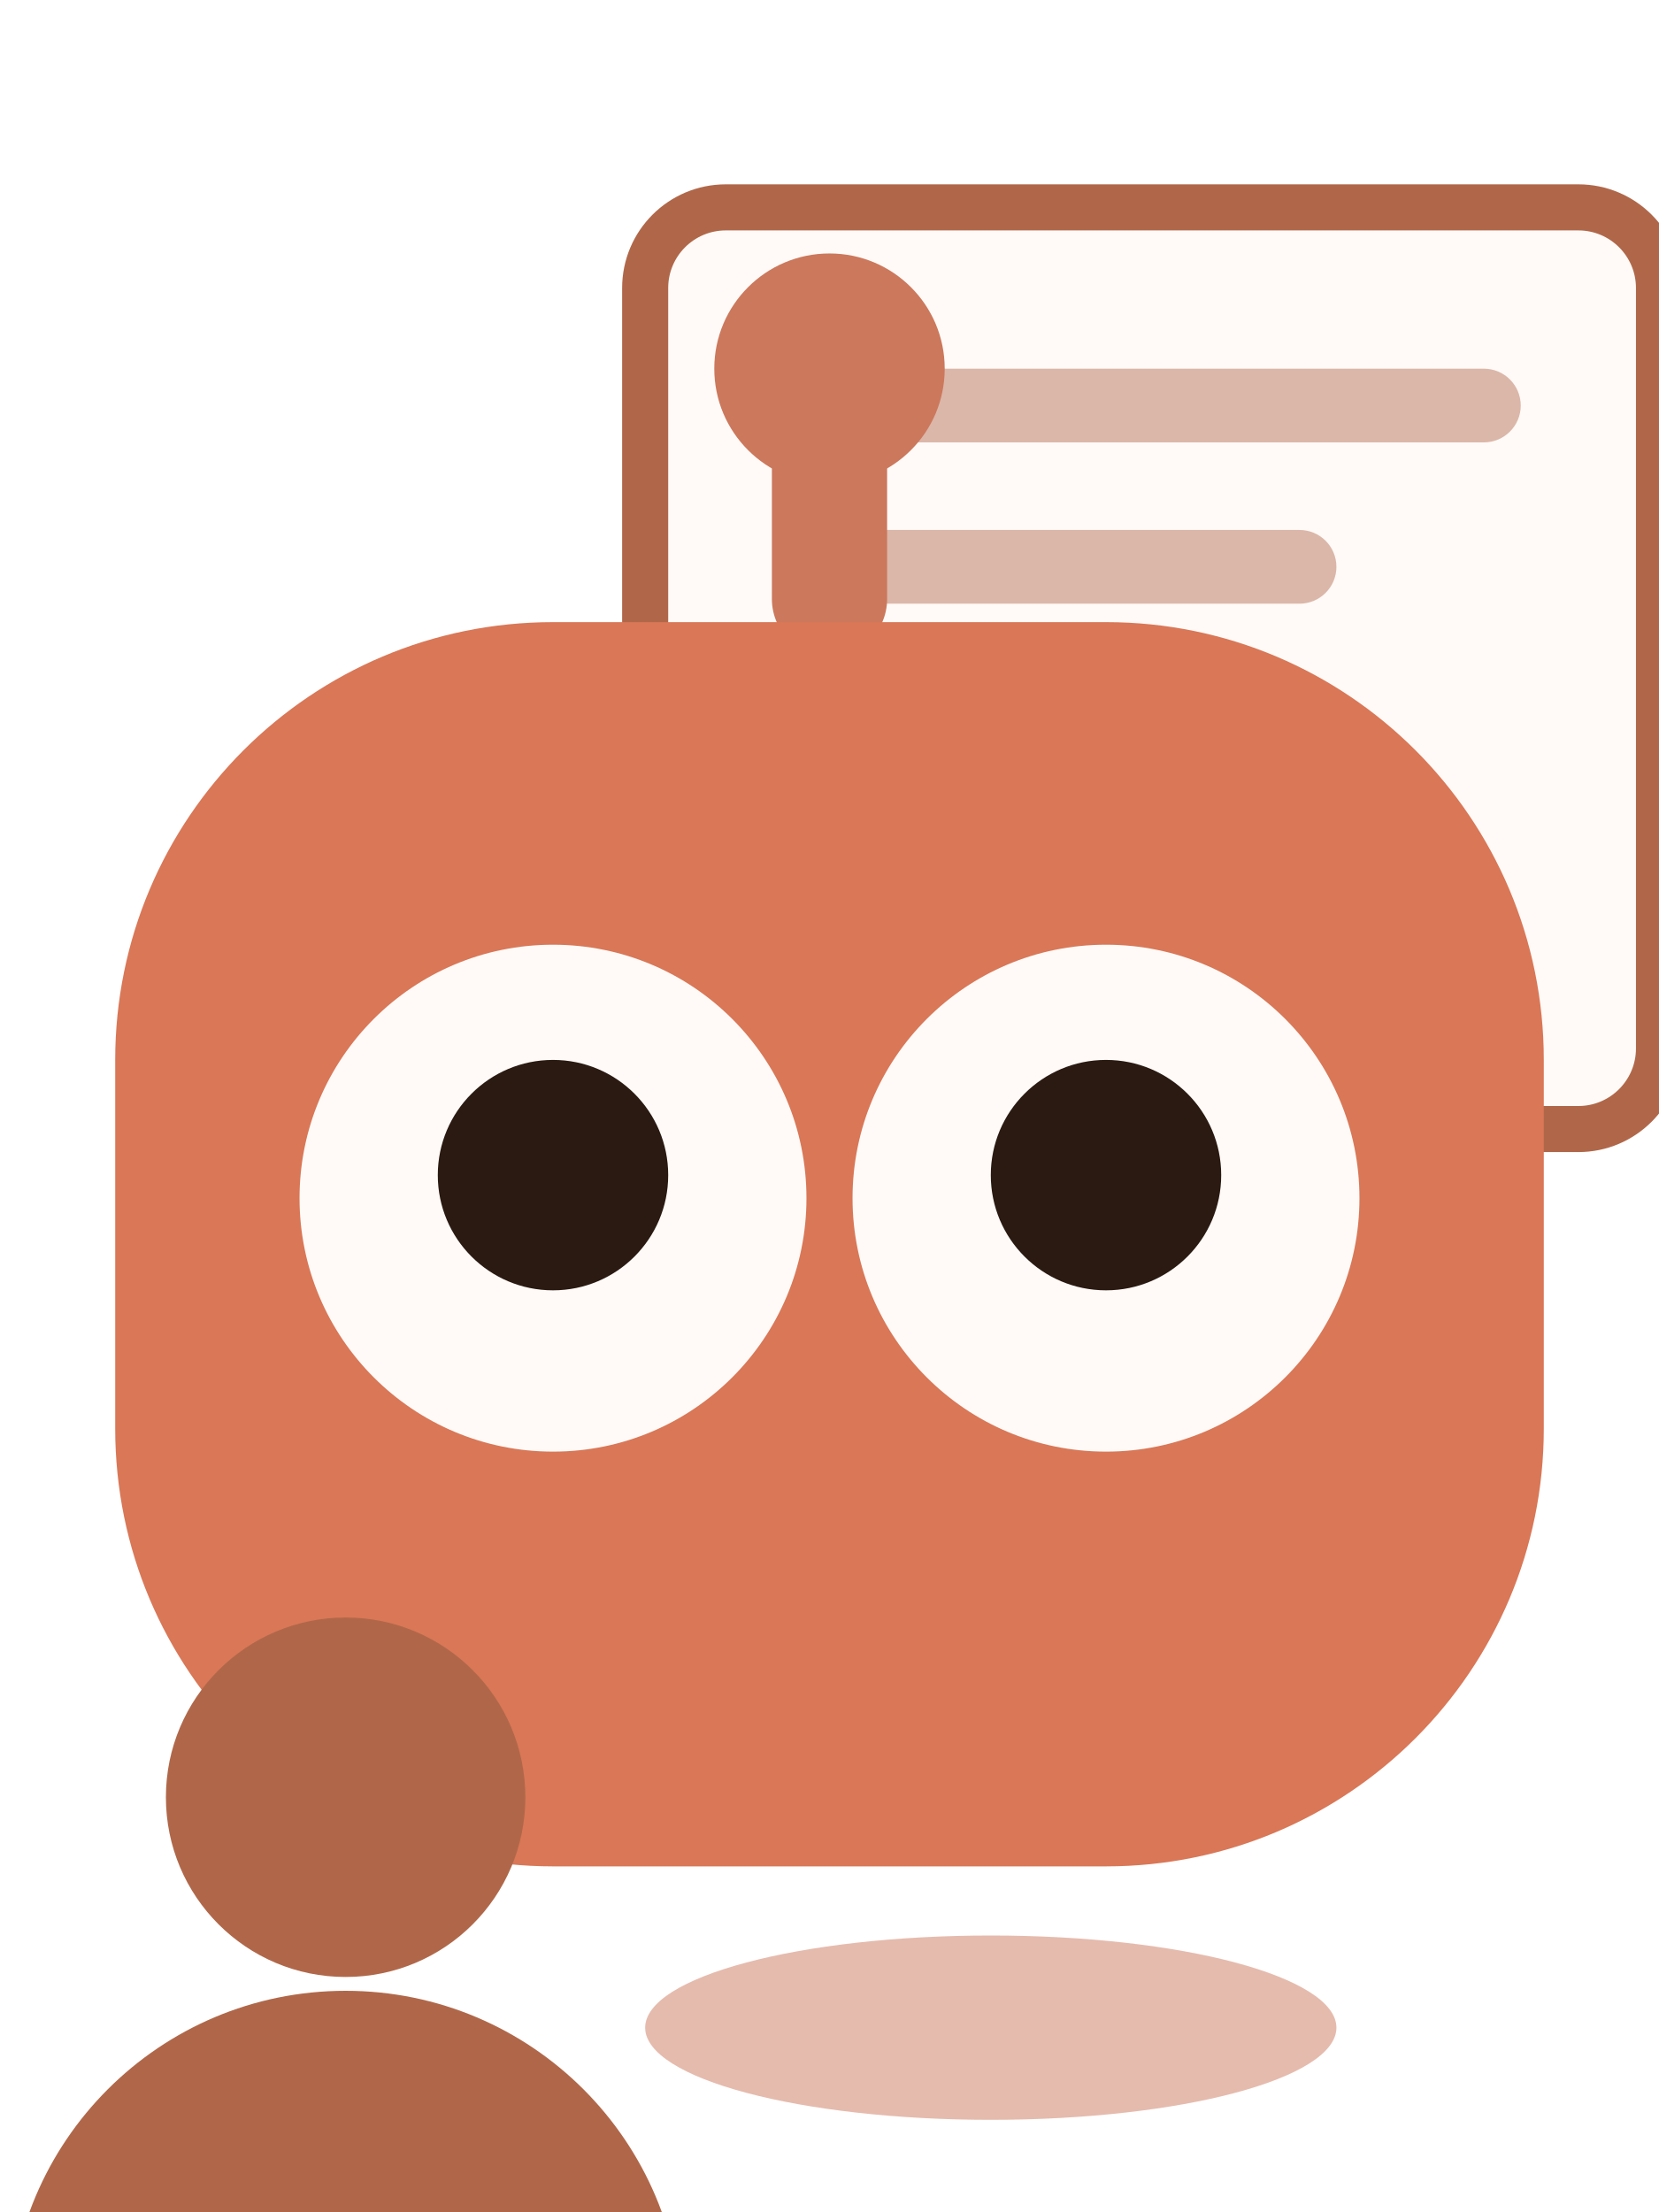
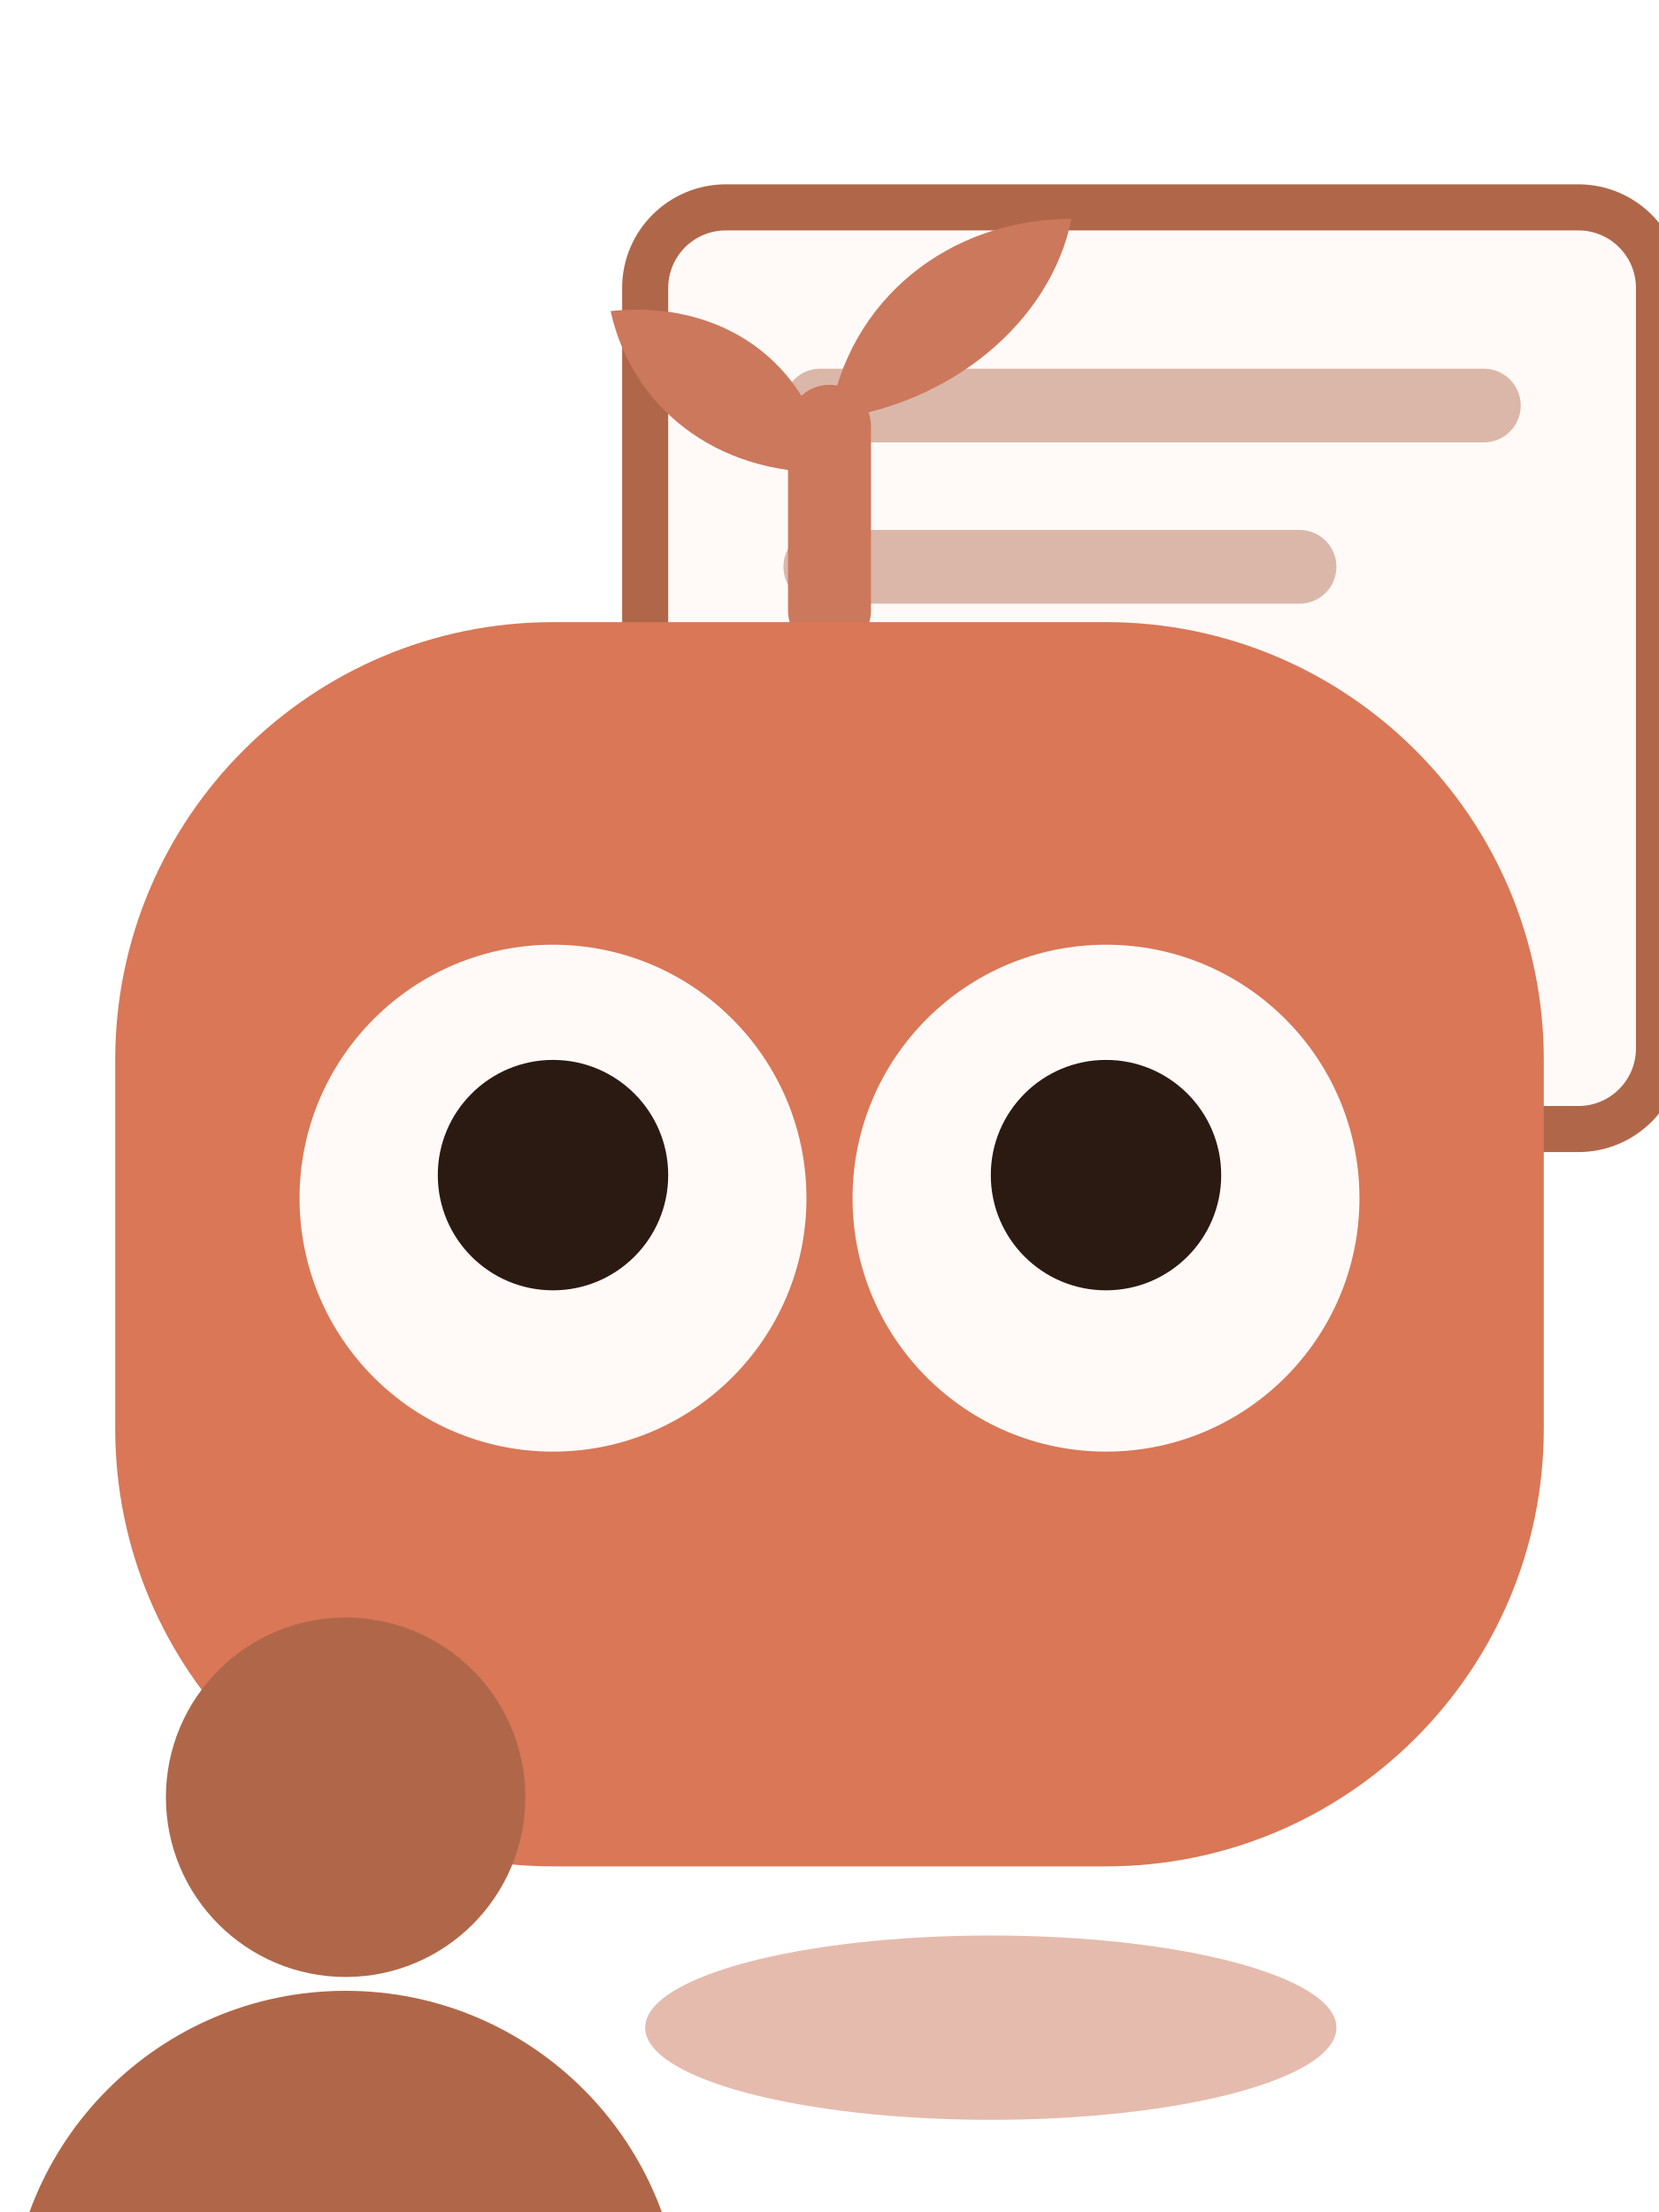
<svg xmlns="http://www.w3.org/2000/svg" width="72" height="96" viewBox="12 0 72 96" role="img" aria-label="PROBE — presenting a paper to a room">
  <style>
    .hull   { fill: #D97757; }
    .iris   { fill: #FFFAF7; }
    .pupil  { fill: #2A1A12; }
-     .stalk  { stroke: #CC785C; stroke-width: 5; stroke-linecap: round; fill: none; }
-     .beacon { fill: #CC785C; }
+     .stem   { stroke: #CC785C; stroke-width: 3.6; stroke-linecap: round; fill: none; }
+     .leaf   { fill: #CC785C; }
+     .sprout { transform-box: view-box; transform-origin: 48px 27px;
+               animation: sway 3.2s ease-in-out infinite; }
+     @keyframes sway { 0%, 100% { transform: rotate(-5deg); } 50% { transform: rotate(5deg); } }
    .page   { fill: #FFFAF7; stroke: #B06749; stroke-width: 2; }
    .line   { fill: #B06749; opacity: .45; }
    .who    { fill: #B06749; }
    .shadow { fill: #CC785C; opacity: .5; }

    /* The character bobs; the screen behind does not, because a screen that
       moved with the presenter would read as held rather than stood in front
       of. The listener breathes on the person's own cycle in `own.svg` — it
       is that glyph. */
    .rig    { animation: bob 4.2s ease-in-out infinite; }
    .who    { animation: breathe 4.6s ease-in-out infinite; }
    /* The talk advances one band at a time, and the pupils go with it: out to
       the listener on the left while nothing is lit, back to the screen as
       each band comes up. That pair is the whole icon — the others read down
       at a page, this one looks up and across. */
    .b1     { animation: beat 5.4s ease-in-out .3s infinite; }
    .b2     { animation: beat 5.4s ease-in-out 2.4s infinite; }
    .pupil  { animation: look 5.4s ease-in-out infinite; }
    @keyframes bob     { 0%, 100% { transform: translateY(0); }
                          50% { transform: translateY(-2px); } }
    @keyframes breathe { 0%, 100% { transform: translateY(0); }
                          50% { transform: translateY(-1.2px); } }
    @keyframes beat    { 0%, 4% { opacity: .45; } 12%, 34% { opacity: .95; }
                          44%, 100% { opacity: .45; } }
    @keyframes look    { 0%, 16% { transform: translate(-3.2px, 0); }
                          30%, 66% { transform: translate(3px, -2px); }
                          80%, 100% { transform: translate(-3.2px, 0); } }
    @media (prefers-reduced-motion: reduce) {
-       .rig, .who, .pupil, .line { animation: none; }
+       .rig, .sprout, .who, .pupil, .line { animation: none; }
      .line { opacity: .6; }
    }
  </style>
  <ellipse class="shadow" cx="55" cy="88" rx="15" ry="4" />
  <g class="screen">
    <rect class="page" x="40" y="9" width="44" height="40" rx="3.5" />
    <rect class="line b1" x="46" y="16" width="32" height="3.2" rx="1.6" />
    <rect class="line b2" x="46" y="23" width="24" height="3.2" rx="1.6" />
  </g>
  <g class="rig">
-     <path class="stalk" d="M48 26 V19" />
-     <circle class="beacon" cx="48" cy="16" r="5" />
+     <g class="sprout">
+       <path class="stem" d="M48 26.5 V18.5" />
+       <path class="leaf" d="M48 20.5 C43 20.6, 39.4 17.6, 38.5 13.5 C43.2 13, 47.2 15.6, 48 20.5 Z" />
+       <path class="leaf" d="M48 18.2 C53.2 17.6, 57.6 14, 58.5 9.5 C53.2 9.5, 48.8 13, 48 18.2 Z" />
+     </g>
    <rect class="hull" x="17" y="27" width="62" height="54" rx="19" />
    <g class="eye eL">
      <g class="lid">
        <circle class="iris" cx="36" cy="52" r="11" />
        <circle class="pupil" cx="36" cy="51" r="5" />
      </g>
    </g>
    <g class="eye eR">
      <g class="lid">
        <circle class="iris" cx="60" cy="52" r="11" />
        <circle class="pupil" cx="60" cy="51" r="5" />
      </g>
    </g>
  </g>
  <g class="who">
    <circle cx="27" cy="78" r="7.8" />
    <path d="M12.4 101 a14.6 14.6 0 0 1 29.2 0 Z" />
  </g>
</svg>
